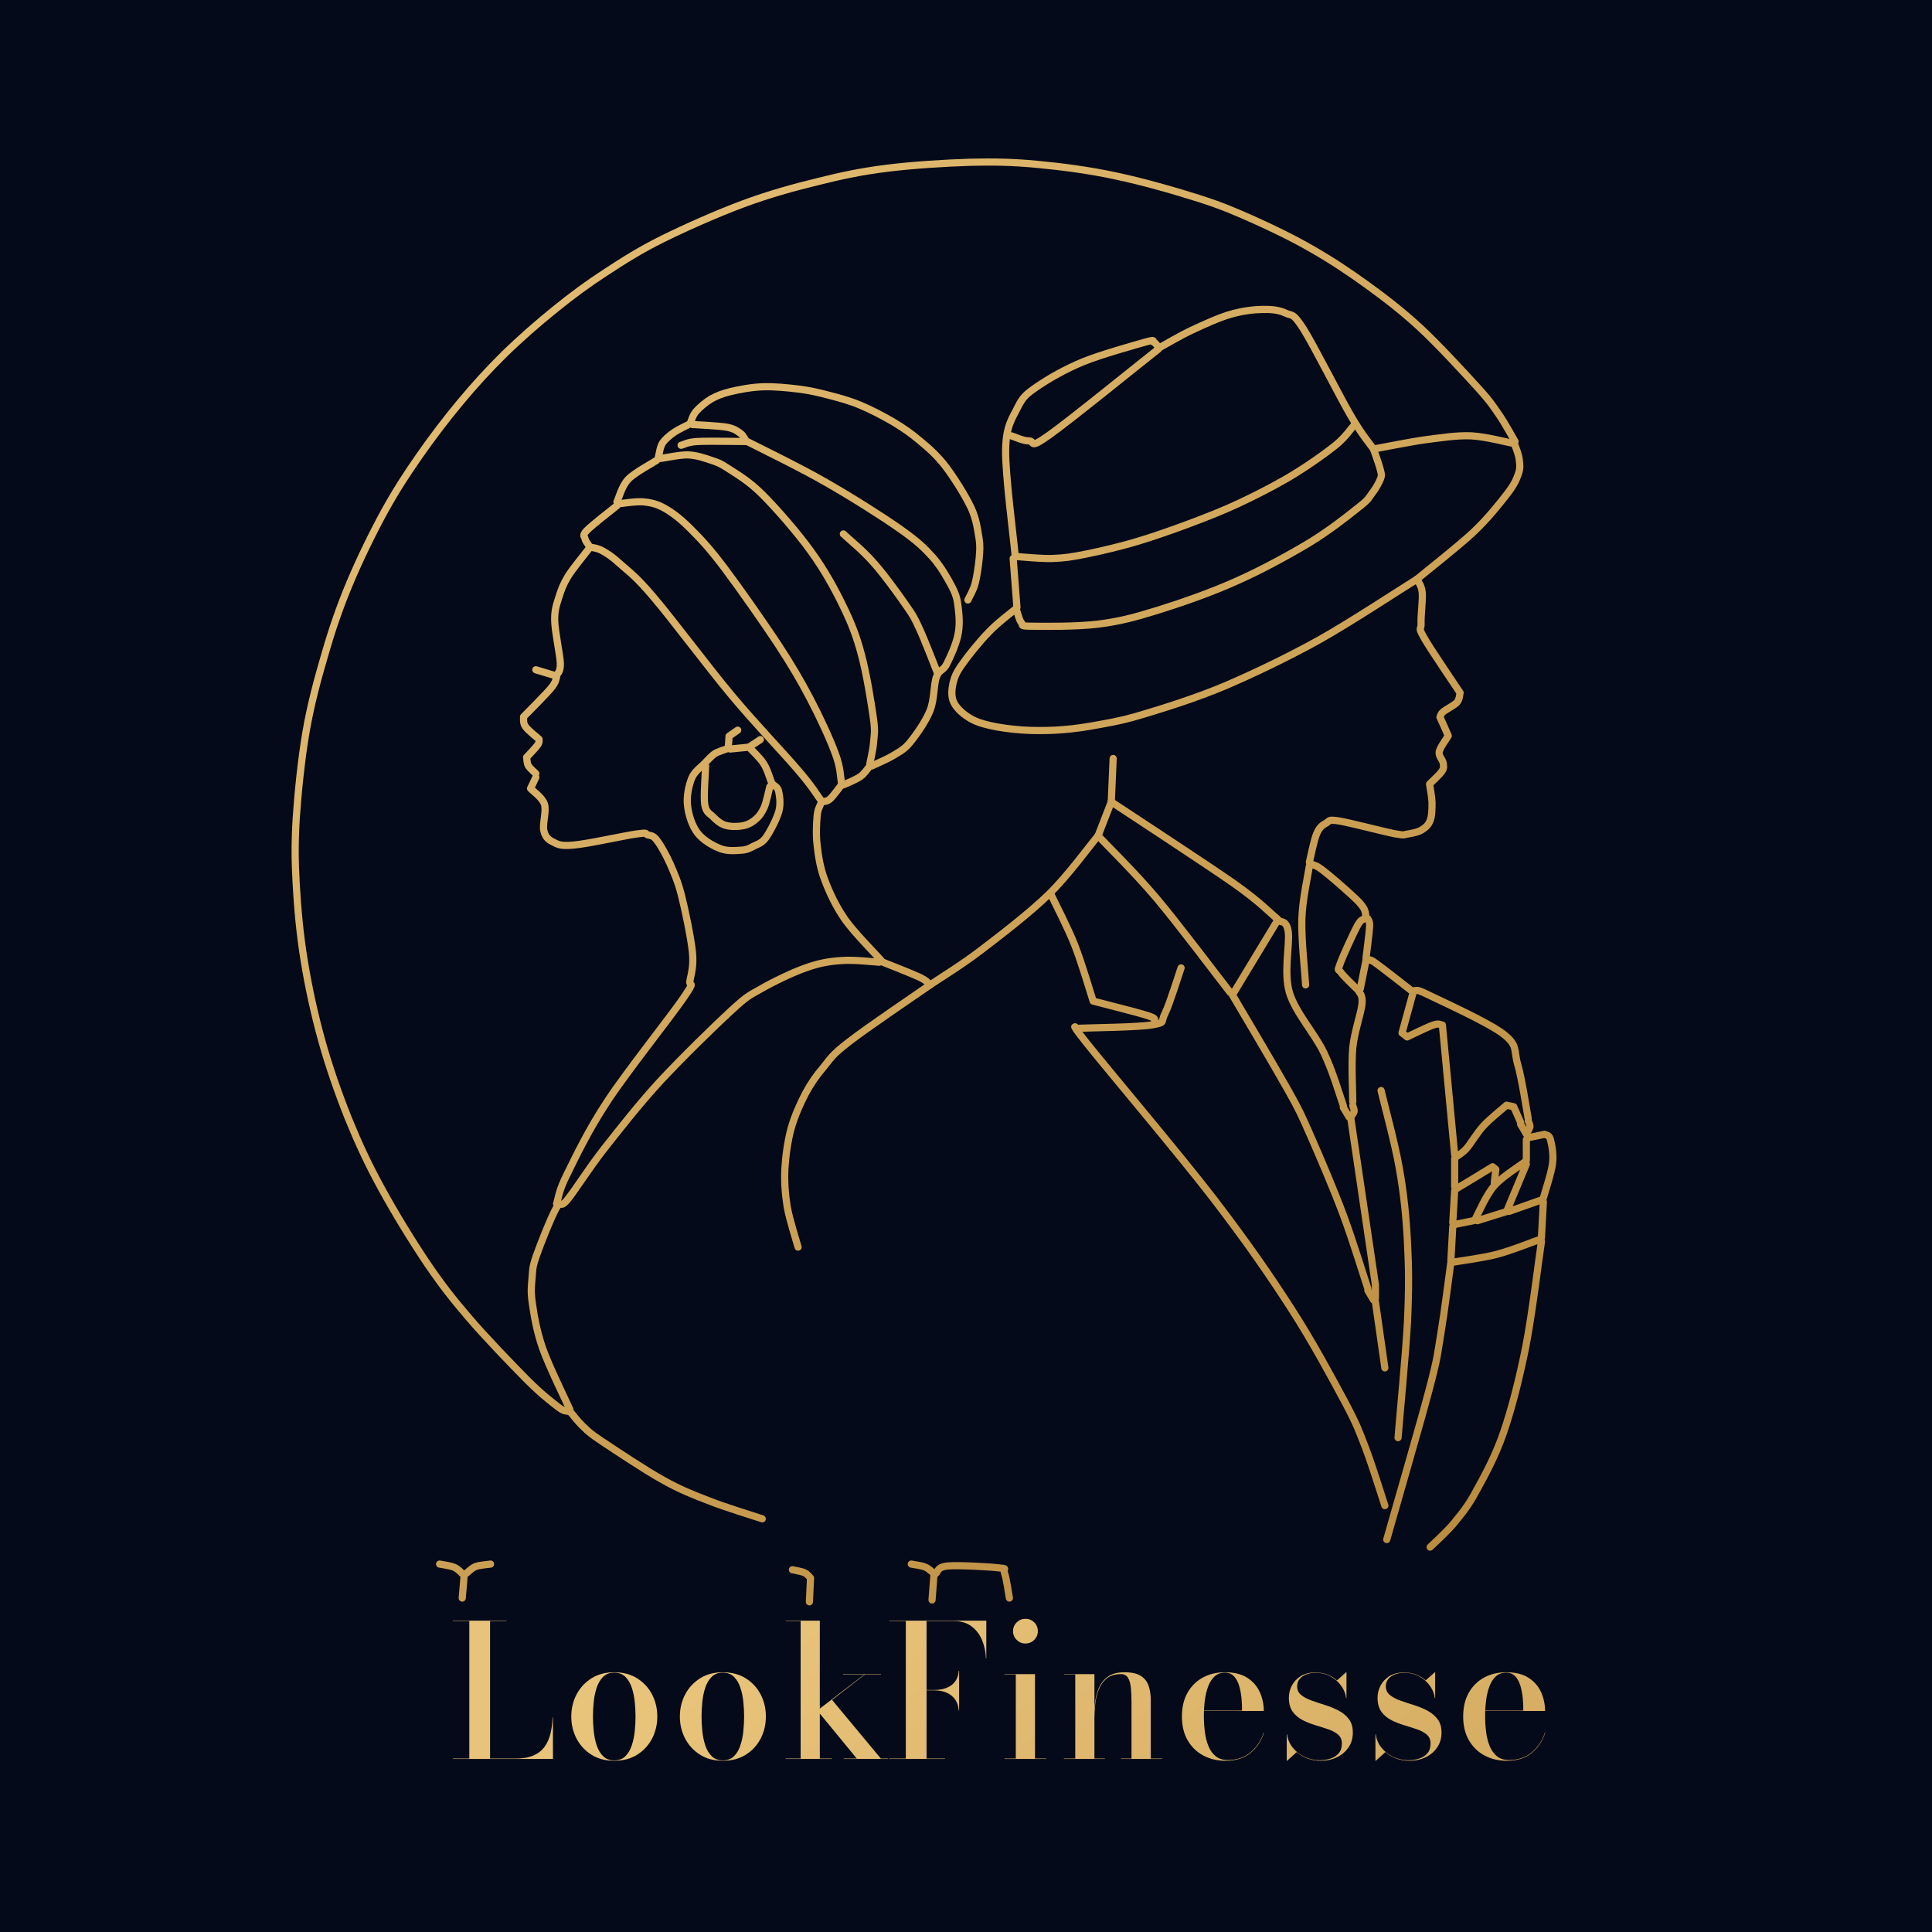
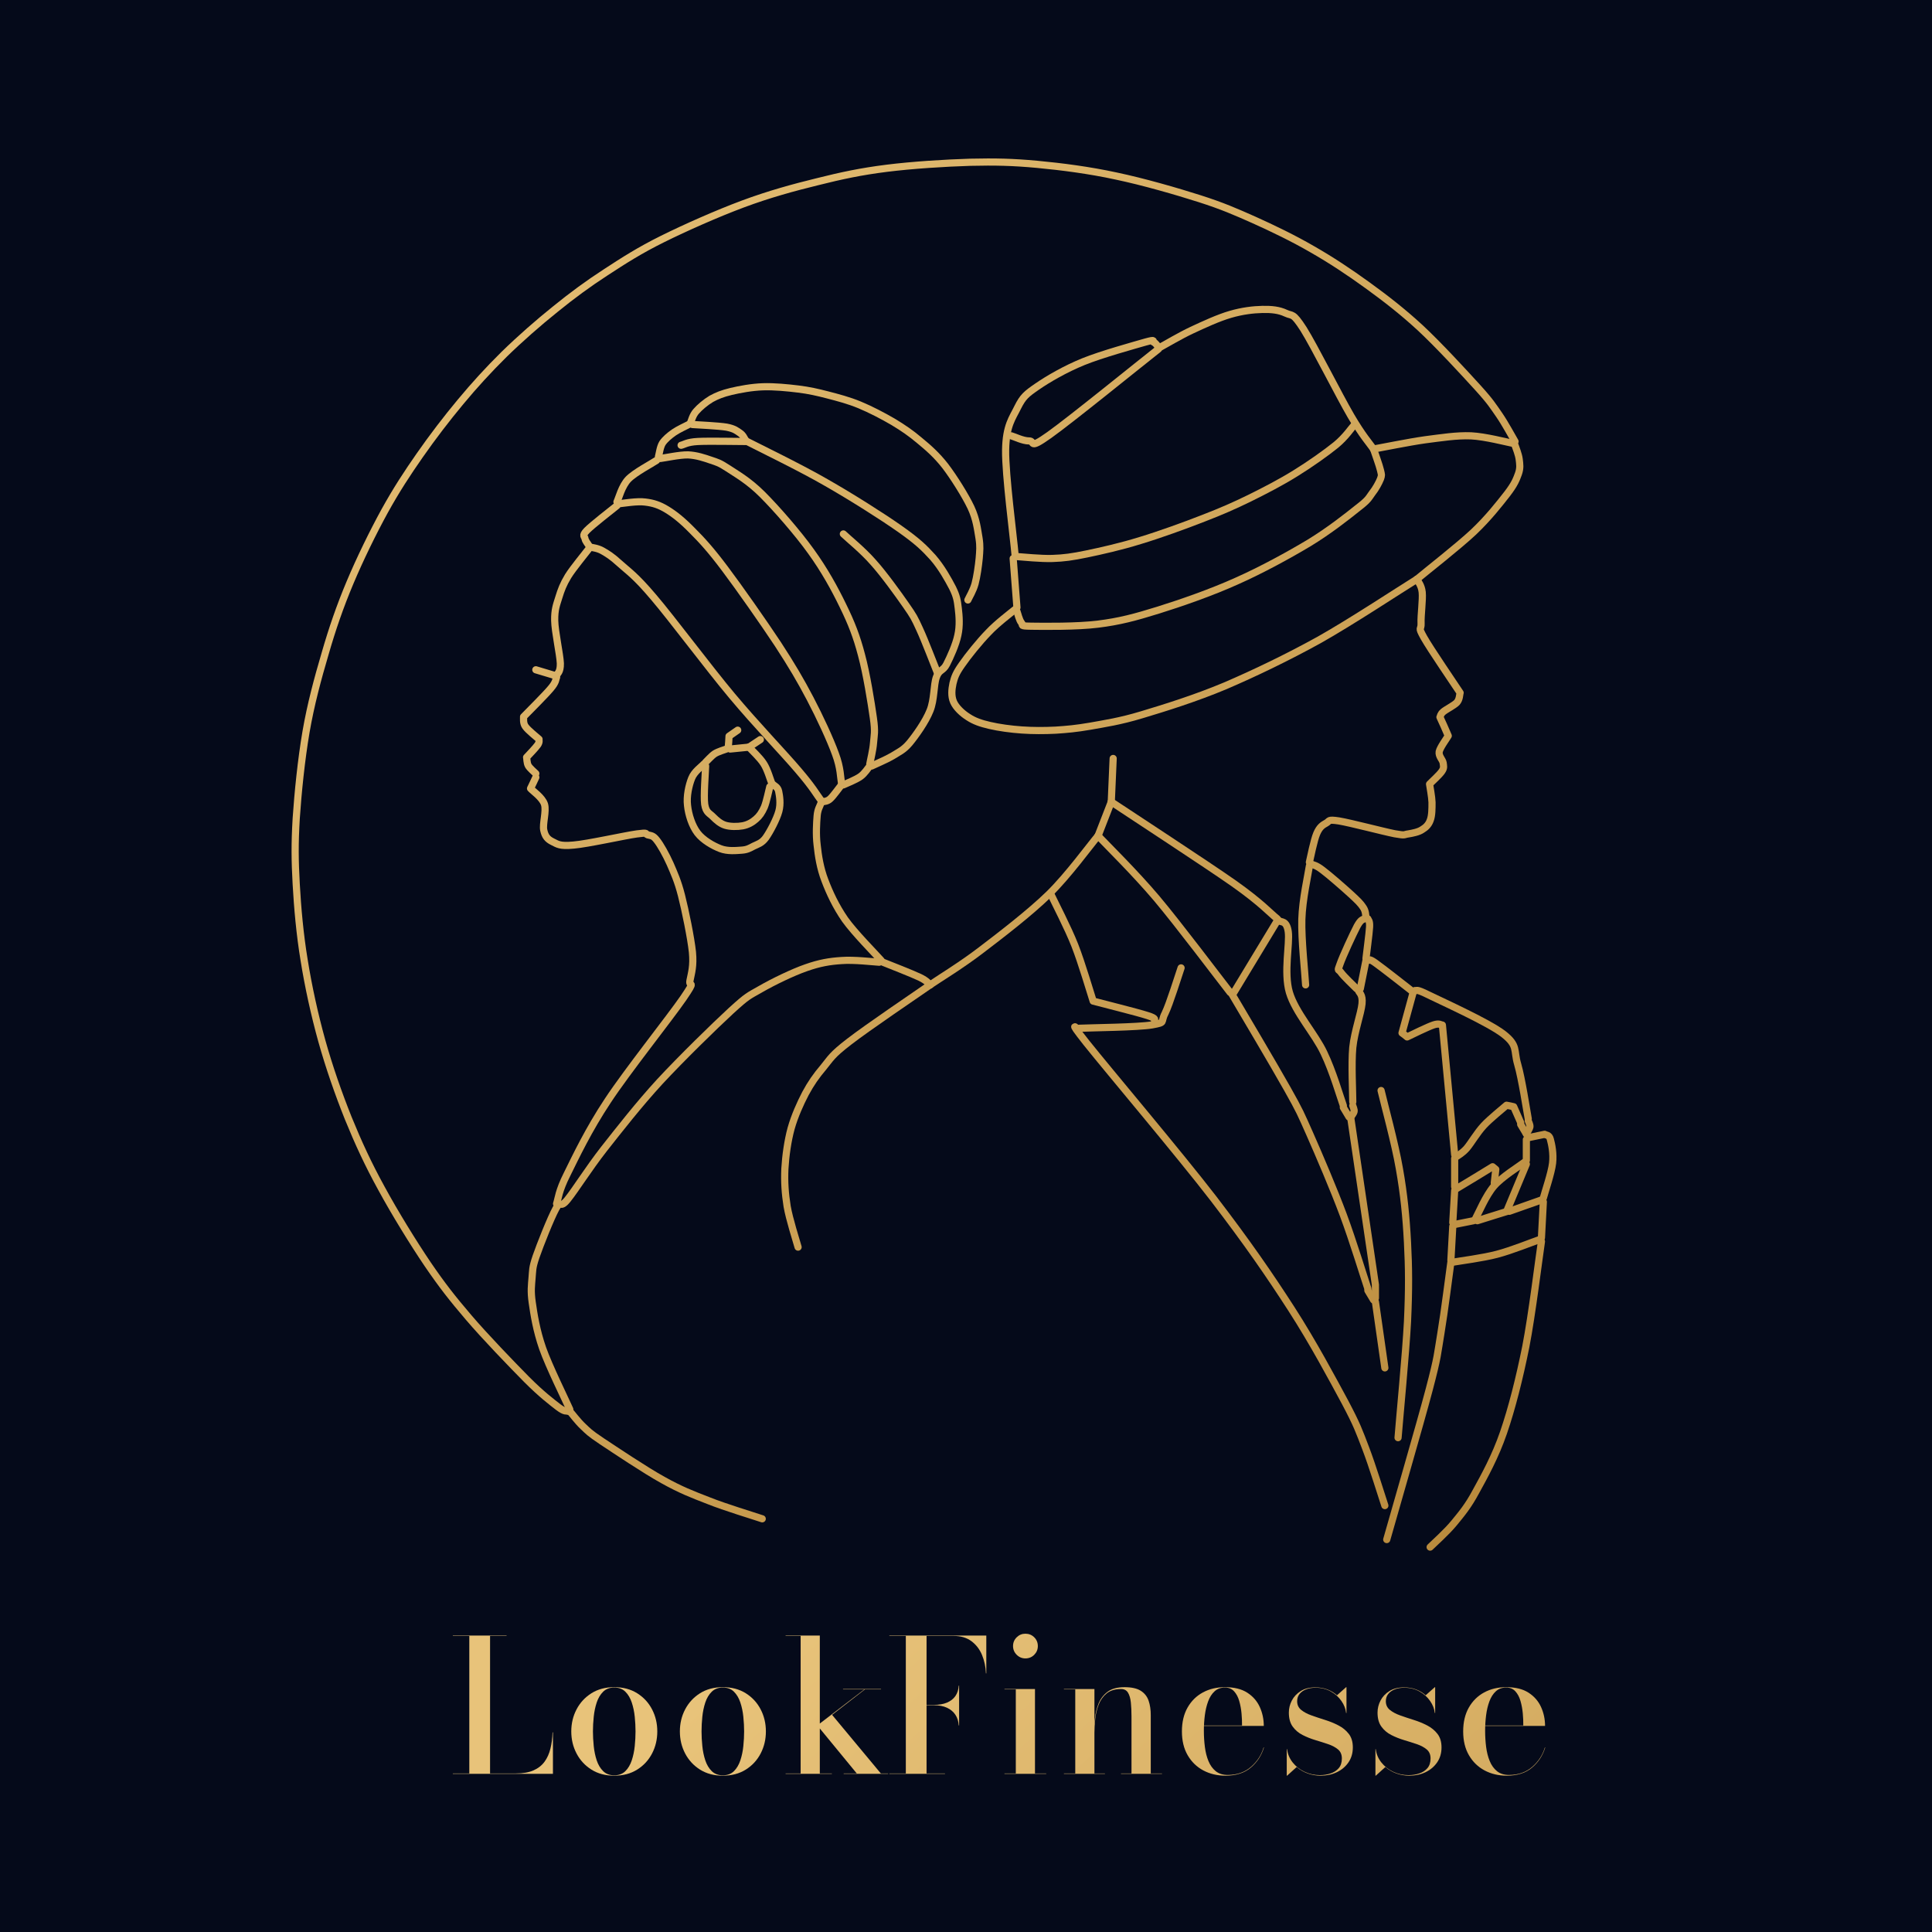
<svg xmlns="http://www.w3.org/2000/svg" viewBox="0 0 1024.00 1024.00" fill="none" role="img" aria-label="LookFinesse">
  <defs>
-     <linearGradient id="oa-gold" x1="157.0" y1="86.0" x2="822.9" y2="849.0" gradientUnits="userSpaceOnUse">
+     <linearGradient id="oa-gold" x1="157.0" y1="86.0" x2="822.9" y2="820.0" gradientUnits="userSpaceOnUse">
      <stop offset="0%" stop-color="#E8C37A" />
      <stop offset="100%" stop-color="#B8893B" />
    </linearGradient>
  </defs>
  <rect width="100%" height="100%" fill="#050A1A" />
  <g transform="translate(0 0)" fill="none" stroke="url(#oa-gold)" stroke-width="3.8" stroke-linecap="round" stroke-linejoin="round">
    <g id="woman">
-       <path data-group="woman" d="M 260.0 829.0 C 258.7 829.2 254.3 829.5 252.1 830.3 C 250.0 831.1 247.9 833.4 247.0 834.0" />
      <path data-group="woman" d="M 408.0 417.0 C 407.5 418.8 406.3 424.9 405.1 427.8 C 403.8 430.7 402.5 432.6 400.6 434.2 C 398.7 435.9 396.3 437.2 393.6 437.7 C 390.9 438.2 387.0 438.2 384.4 437.4 C 381.8 436.6 379.7 434.7 377.9 432.9 C 376.1 431.0 374.2 430.8 373.5 426.3 C 372.9 421.8 373.9 409.4 374.0 406.0" />
      <path data-group="woman" d="M 365.0 225.0 C 363.7 225.7 359.5 227.6 357.2 229.2 C 354.8 230.9 352.5 232.8 351.1 234.9 C 349.8 237.0 349.4 240.8 349.0 242.0" />
      <path data-group="woman" d="M 313.0 290.0 C 314.1 290.3 316.8 290.5 319.4 292.0 C 322.0 293.5 324.1 294.7 328.6 298.8 C 333.1 302.9 336.5 304.8 346.4 316.5 C 356.3 328.1 375.2 353.5 388.0 368.8 C 400.8 384.1 415.3 399.1 423.1 408.3 C 431.0 417.5 433.0 421.4 435.0 424.0" />
      <path data-group="woman" d="M 385.0 397.0 C 384.0 397.4 380.7 398.3 378.8 399.5 C 377.0 400.7 374.8 403.3 374.0 404.0" />
      <path data-group="woman" d="M 295.0 359.0 C 294.5 360.0 294.9 361.4 291.9 364.9 C 289.0 368.4 279.9 377.4 277.5 379.9 C 277.6 380.8 277.1 383.2 278.5 385.1 C 279.9 387.1 284.5 390.7 285.7 391.8 C 285.6 392.3 286.1 393.2 285.0 394.8 C 283.9 396.4 280.1 400.3 279.1 401.4 C 279.3 402.1 279.2 404.3 280.0 405.8 C 280.8 407.2 283.3 409.3 284.0 410.0" />
      <path data-group="woman" d="M 386.0 396.0 C 386.1 395.0 386.4 391.2 386.4 390.2 C 387.2 389.7 390.2 387.5 391.0 387.0" />
      <path data-group="woman" d="M 397.0 396.0 C 398.0 395.3 402.0 392.7 403.0 392.0" />
      <path data-group="woman" d="M 397.0 396.0 C 395.3 396.2 388.7 396.8 387.0 397.0" />
      <path data-group="woman" d="M 397.0 396.0 C 398.3 397.5 402.8 401.6 404.8 404.8 C 406.8 407.9 408.3 413.3 409.0 415.0" />
      <path data-group="woman" d="M 395.0 233.0 C 394.5 232.4 393.9 230.6 392.2 229.5 C 390.6 228.4 389.3 227.2 385.1 226.4 C 380.9 225.7 370.0 225.2 367.0 225.0" />
-       <path data-group="woman" d="M 429.0 849.0 C 429.1 846.9 429.5 838.5 429.6 836.4 C 429.1 835.9 428.0 834.3 426.4 833.6 C 424.8 832.8 421.1 832.3 420.0 832.0" />
      <path data-group="woman" d="M 348.0 244.0 C 345.5 245.7 336.5 250.4 333.0 254.0 C 329.5 257.7 328.0 264.0 327.0 266.0" />
-       <path data-group="woman" d="M 233.0 829.0 C 234.3 829.3 238.7 829.8 240.7 830.7 C 242.7 831.5 244.3 833.4 245.0 834.0" />
      <path data-group="woman" d="M 436.0 425.0 C 436.7 424.7 438.4 424.9 440.0 423.4 C 441.7 421.9 445.0 417.2 446.0 416.0" />
      <path data-group="woman" d="M 295.0 358.0 C 295.3 356.9 297.1 356.5 297.0 351.6 C 296.8 346.8 294.1 334.7 294.0 328.9 C 293.9 323.0 295.0 320.5 296.2 316.6 C 297.4 312.7 298.5 309.7 301.1 305.4 C 303.7 301.2 310.2 293.4 312.0 291.0" />
      <path data-group="woman" d="M 447.0 416.0 C 448.5 415.3 453.6 413.3 456.0 411.6 C 458.3 410.0 460.2 406.9 461.0 406.0" />
      <path data-group="woman" d="M 328.0 267.0 C 330.3 266.8 337.7 265.5 342.0 266.1 C 346.2 266.6 349.4 267.6 353.5 270.1 C 357.6 272.6 361.7 275.9 366.8 281.1 C 372.0 286.3 376.7 291.4 384.2 301.4 C 391.8 311.5 404.7 329.9 412.3 341.4 C 419.8 352.9 424.3 360.6 429.4 370.3 C 434.5 380.0 440.1 392.1 442.8 399.6 C 445.6 407.0 445.5 412.4 446.0 415.0" />
      <path data-group="woman" d="M 350.0 243.0 C 352.5 242.7 360.3 241.0 364.7 241.1 C 369.2 241.3 373.3 242.7 376.8 243.9 C 380.3 245.1 381.2 245.2 385.8 248.2 C 390.3 251.2 396.7 254.7 404.1 262.1 C 411.4 269.4 422.7 282.3 429.8 292.2 C 436.9 302.0 442.4 312.0 446.8 321.1 C 451.3 330.3 454.0 337.2 456.6 347.1 C 459.3 357.0 461.8 372.7 462.9 380.5 C 464.0 388.2 463.3 389.5 463.0 393.6 C 462.7 397.7 461.3 403.1 461.0 405.0" />
-       <path data-group="woman" d="M 246.0 835.0 C 245.8 837.0 245.2 845.0 245.0 847.0" />
      <path data-group="woman" d="M 497.0 357.0 C 495.4 353.1 490.2 339.4 487.4 333.4 C 484.6 327.3 484.3 326.7 480.2 320.8 C 476.1 314.9 468.4 304.2 462.8 298.0 C 457.3 291.7 449.6 285.5 447.0 283.0" />
      <path data-group="woman" d="M 366.0 224.0 C 366.5 223.0 367.1 220.1 369.0 218.0 C 370.8 215.9 374.0 213.2 377.0 211.4 C 380.1 209.7 382.9 208.6 387.4 207.5 C 392.0 206.4 398.4 205.2 404.4 205.0 C 410.3 204.8 417.4 205.5 423.1 206.2 C 428.8 206.9 433.2 207.9 438.6 209.3 C 444.0 210.7 449.8 212.2 455.6 214.6 C 461.4 217.0 468.1 220.5 473.4 223.6 C 478.7 226.8 482.8 229.6 487.4 233.5 C 492.0 237.3 496.4 241.1 501.0 247.0 C 505.5 252.9 511.6 262.6 514.6 268.9 C 517.6 275.3 518.1 280.7 518.9 285.2 C 519.6 289.7 519.3 291.9 519.0 295.9 C 518.6 300.0 517.8 305.7 516.8 309.4 C 515.8 313.1 513.6 316.6 513.0 318.0" />
      <path data-group="woman" d="M 373.0 405.0 C 371.9 406.3 368.0 408.9 366.6 412.5 C 365.1 416.2 363.8 422.1 364.4 426.9 C 364.9 431.8 366.8 437.7 369.7 441.5 C 372.6 445.3 377.9 448.3 381.8 449.8 C 385.7 451.3 390.2 450.8 393.1 450.6 C 396.0 450.4 397.3 449.6 399.4 448.5 C 401.6 447.4 403.7 447.0 405.9 444.0 C 408.1 440.9 411.7 434.1 412.8 430.0 C 413.9 426.0 413.2 421.8 412.7 419.4 C 412.2 417.1 410.5 416.6 410.0 416.0" />
      <path data-group="woman" d="M 361.0 236.0 C 362.5 235.7 364.1 234.3 369.8 234.0 C 375.4 233.7 390.8 234.0 395.0 234.0" />
      <path data-group="woman" d="M 294.0 358.0 C 292.3 357.5 285.7 355.5 284.0 355.0" />
      <path data-group="woman" d="M 295.0 638.0 C 295.9 635.4 296.0 631.4 300.6 622.3 C 305.1 613.2 311.9 598.8 322.2 583.3 C 332.5 567.7 354.9 539.6 362.2 529.0 C 369.4 518.4 364.9 523.8 365.7 519.7 C 366.5 515.6 367.7 512.1 367.0 504.6 C 366.2 497.1 363.2 482.4 361.2 474.6 C 359.2 466.8 357.3 462.8 355.2 457.9 C 353.0 453.0 350.1 447.8 348.1 445.3 C 346.1 442.7 345.1 443.0 343.3 442.5 C 341.6 441.9 344.1 441.1 337.5 442.0 C 331.0 442.9 311.4 447.3 304.0 447.9 C 296.5 448.6 295.5 447.4 292.8 446.1 C 290.2 444.8 288.9 443.3 288.2 440.0 C 287.5 436.7 289.7 430.0 288.6 426.3 C 287.4 422.6 282.4 419.3 281.2 417.9 C 281.7 417.0 283.5 413.0 284.0 412.0" />
      <path data-group="woman" d="M 404.0 805.0 C 399.3 803.4 384.3 798.9 375.6 795.4 C 366.8 792.0 360.8 789.7 351.3 784.4 C 341.9 779.2 326.1 768.6 319.0 763.9 C 312.0 759.2 311.9 758.7 309.1 756.1 C 306.2 753.4 303.2 749.3 302.0 748.0" />
      <path data-group="woman" d="M 327.0 268.0 C 324.3 270.2 313.8 278.3 311.0 281.2 C 308.2 284.1 310.0 284.3 310.1 285.6 C 310.3 286.8 311.7 288.4 312.0 289.0" />
      <path data-group="woman" d="M 462.0 406.0 C 463.8 405.1 469.6 402.7 473.0 400.7 C 476.3 398.6 478.8 397.7 482.1 393.8 C 485.4 389.8 490.6 382.5 492.9 376.7 C 495.3 370.9 494.8 363.0 496.3 358.9 C 497.7 354.8 499.8 355.8 501.7 352.1 C 503.6 348.4 506.7 341.6 507.7 336.6 C 508.8 331.7 508.4 326.5 507.9 322.4 C 507.4 318.2 507.1 316.1 504.9 311.6 C 502.6 307.2 499.1 300.8 494.5 295.5 C 489.8 290.3 486.3 286.9 476.8 280.2 C 467.4 273.6 451.3 263.4 437.8 255.7 C 424.3 247.9 403.0 237.6 396.0 234.0" />
      <path data-group="woman" d="M 302.0 747.0 C 299.6 741.6 290.9 724.0 287.6 714.6 C 284.3 705.1 283.0 696.7 282.1 690.4 C 281.2 684.2 281.7 681.3 282.0 677.3 C 282.4 673.2 282.0 672.3 284.1 666.1 C 286.2 660.0 291.9 645.6 294.7 640.5 C 297.5 635.5 296.5 641.1 300.8 635.8 C 305.0 630.6 311.9 619.5 320.1 609.0 C 328.3 598.6 338.5 585.5 349.7 573.3 C 361.0 561.1 378.6 543.9 387.5 535.7 C 396.5 527.5 396.6 528.0 403.2 524.2 C 409.8 520.4 420.1 515.4 427.3 512.9 C 434.4 510.4 439.7 509.5 446.1 509.1 C 452.6 508.6 462.7 509.8 466.0 510.0" />
    </g>
    <g id="gentleman">
      <path data-group="gentleman" d="M 770.0 648.0 C 770.2 645.2 770.8 633.8 771.0 631.0" />
      <path data-group="gentleman" d="M 725.0 487.0 C 725.2 487.7 726.1 487.9 725.9 491.4 C 725.7 494.9 724.3 505.2 724.0 508.0" />
-       <path data-group="gentleman" d="M 535.0 847.0 C 534.6 844.8 533.4 836.3 532.4 833.7 C 531.5 831.0 534.5 831.6 529.4 831.0 C 524.4 830.4 507.9 829.5 502.3 830.0 C 496.7 830.5 497.0 833.3 496.0 834.0" />
      <path data-group="gentleman" d="M 557.0 474.0 C 559.1 478.5 566.0 491.7 569.7 501.1 C 573.4 510.6 577.8 525.7 579.4 530.6 C 584.2 531.9 602.8 536.5 608.3 538.3 C 613.7 540.0 611.4 540.5 612.0 541.0" />
      <path data-group="gentleman" d="M 717.0 584.0 C 717.0 579.2 716.2 563.9 717.0 555.2 C 717.9 546.6 721.4 537.1 721.9 532.0 C 722.4 527.0 720.3 526.2 720.0 525.0" />
      <path data-group="gentleman" d="M 770.0 650.0 C 769.8 653.0 769.2 665.0 769.0 668.0" />
      <path data-group="gentleman" d="M 809.0 604.0 C 809.0 605.8 809.0 613.2 809.0 615.0" />
      <path data-group="gentleman" d="M 717.0 586.0 C 717.1 586.5 717.9 588.1 717.7 589.1 C 717.5 590.1 716.3 591.5 716.0 592.0" />
      <path data-group="gentleman" d="M 735.0 816.0 C 738.7 802.8 752.7 754.7 757.5 736.5 C 762.3 718.3 761.8 717.9 763.7 706.7 C 765.6 695.4 768.1 675.3 769.0 669.0" />
-       <path data-group="gentleman" d="M 495.0 834.0 C 494.2 833.4 492.4 831.4 490.4 830.6 C 488.4 829.7 484.2 829.3 483.0 829.0" />
      <path data-group="gentleman" d="M 694.0 457.0 C 694.6 454.5 696.4 445.3 697.9 441.8 C 699.4 438.3 701.0 437.3 703.0 436.2 C 704.9 435.1 703.6 434.2 709.6 435.1 C 715.7 436.1 733.1 440.7 739.2 441.9 C 745.3 443.0 743.9 442.3 746.4 442.0 C 748.8 441.6 751.9 441.0 753.8 439.7 C 755.8 438.5 757.3 437.0 758.1 434.6 C 759.0 432.2 759.0 428.5 759.0 425.3 C 758.9 422.2 757.9 417.2 757.7 415.6 C 758.8 414.4 763.1 410.6 764.3 408.7 C 765.5 406.9 765.1 406.0 764.9 404.3 C 764.6 402.6 762.4 400.8 762.8 398.4 C 763.3 396.1 766.8 391.4 767.6 390.0 C 766.9 388.3 764.0 381.7 763.2 380.1 C 763.5 379.6 763.4 378.6 764.9 377.3 C 766.4 376.0 770.7 373.9 772.2 372.3 C 773.7 370.6 773.6 368.0 773.9 367.2 C 770.7 362.3 758.2 344.1 754.7 337.9 C 751.3 331.8 753.4 334.3 753.2 330.3 C 753.0 326.3 754.2 317.8 753.8 313.9 C 753.4 310.1 751.5 308.2 751.0 307.0" />
      <path data-group="gentleman" d="M 810.0 603.0 C 811.5 602.7 817.3 601.5 818.7 601.2 C 819.2 601.7 821.1 601.3 821.7 603.8 C 822.4 606.4 823.5 611.3 822.9 616.5 C 822.3 621.7 818.8 631.9 818.0 635.0" />
      <path data-group="gentleman" d="M 590.0 402.0 C 589.8 405.8 589.2 421.2 589.0 425.0" />
      <path data-group="gentleman" d="M 694.0 459.0 C 693.3 463.7 690.3 476.8 690.0 487.3 C 689.7 497.8 691.7 516.2 692.0 522.0" />
      <path data-group="gentleman" d="M 729.0 682.0 C 729.0 683.0 729.0 687.0 729.0 688.0" />
      <path data-group="gentleman" d="M 810.0 594.0 C 810.1 594.5 811.0 596.0 810.9 597.2 C 810.7 598.3 809.3 600.4 809.0 601.0" />
      <path data-group="gentleman" d="M 721.0 524.0 C 721.5 521.5 723.5 511.5 724.0 509.0" />
      <path data-group="gentleman" d="M 712.0 587.0 C 712.5 587.8 714.5 591.2 715.0 592.0" />
      <path data-group="gentleman" d="M 781.0 647.0 C 779.3 647.3 772.7 648.7 771.0 649.0" />
      <path data-group="gentleman" d="M 539.0 322.0 C 538.7 317.7 537.3 300.3 537.0 296.0" />
      <path data-group="gentleman" d="M 748.0 525.0 C 744.8 522.5 732.7 513.0 728.9 510.3 C 725.1 507.6 725.6 509.2 725.0 509.0" />
      <path data-group="gentleman" d="M 729.0 690.0 C 729.8 695.8 733.2 719.2 734.0 725.0" />
      <path data-group="gentleman" d="M 818.0 637.0 C 817.8 640.2 817.2 652.8 817.0 656.0" />
      <path data-group="gentleman" d="M 749.0 526.0 C 748.0 529.6 744.1 543.9 743.1 547.5 C 743.6 547.8 745.4 549.2 745.8 549.6 C 748.1 548.5 756.8 544.2 759.9 543.2 C 763.0 542.2 763.7 543.3 764.5 543.3 C 765.6 554.8 769.9 600.6 771.0 612.0" />
      <path data-group="gentleman" d="M 678.0 488.0 C 678.8 489.0 681.9 487.5 682.8 493.8 C 683.7 500.2 680.3 515.3 683.4 526.0 C 686.6 536.7 697.0 548.0 701.7 558.0 C 706.5 568.0 710.3 581.3 712.0 586.0" />
      <path data-group="gentleman" d="M 729.0 681.0 C 726.8 666.3 718.2 607.7 716.0 593.0" />
      <path data-group="gentleman" d="M 800.0 642.0 C 802.8 641.0 814.2 637.0 817.0 636.0" />
      <path data-group="gentleman" d="M 810.0 593.0 C 809.1 588.2 806.6 571.6 804.4 564.1 C 802.2 556.6 804.7 554.2 796.9 548.1 C 789.0 542.0 765.3 531.3 757.5 527.5 C 749.7 523.6 751.2 525.4 750.0 525.0" />
      <path data-group="gentleman" d="M 538.0 323.0 C 535.6 325.0 528.5 330.3 523.9 335.2 C 519.2 340.0 513.0 347.7 509.9 352.2 C 506.7 356.7 505.9 358.9 505.1 362.2 C 504.4 365.5 504.1 369.0 505.4 372.0 C 506.7 375.0 510.0 378.1 513.2 380.1 C 516.4 382.2 519.8 383.4 524.6 384.5 C 529.3 385.6 535.7 386.5 541.6 386.9 C 547.4 387.3 553.5 387.3 559.5 387.0 C 565.6 386.6 570.2 386.2 577.8 384.9 C 585.5 383.5 593.4 382.4 605.3 378.8 C 617.3 375.2 633.7 370.1 649.4 363.5 C 665.0 356.8 682.3 348.5 699.3 339.1 C 716.2 329.6 742.4 312.3 751.0 307.0" />
      <path data-group="gentleman" d="M 539.0 295.0 C 542.1 295.2 551.6 296.2 557.8 296.0 C 563.9 295.8 568.3 295.2 576.0 293.6 C 583.7 292.0 594.0 289.7 604.3 286.5 C 614.6 283.4 628.1 278.5 637.8 274.7 C 647.4 271.0 654.0 268.1 662.2 264.1 C 670.3 260.1 679.0 255.6 686.7 250.8 C 694.3 246.1 702.8 240.1 708.1 235.8 C 713.3 231.5 716.3 226.8 718.0 225.0" />
      <path data-group="gentleman" d="M 772.0 613.0 C 772.9 612.3 775.0 611.3 777.4 608.6 C 779.7 605.9 782.8 600.5 786.3 596.7 C 789.8 592.9 796.5 587.6 798.5 585.8 C 799.2 585.9 801.6 586.4 802.3 586.6 C 802.9 588.0 805.4 593.6 806.0 595.0" />
      <path data-group="gentleman" d="M 803.0 236.0 C 803.4 237.2 804.9 240.9 805.2 243.4 C 805.5 245.9 805.9 248.0 804.8 251.1 C 803.7 254.1 802.8 256.6 798.8 261.8 C 794.8 266.9 789.0 274.4 781.0 282.0 C 773.0 289.5 756.0 302.8 751.0 307.0" />
      <path data-group="gentleman" d="M 799.0 641.0 C 800.7 637.0 807.3 621.0 809.0 617.0" />
      <path data-group="gentleman" d="M 677.0 488.0 C 673.2 494.3 657.8 519.7 654.0 526.0" />
      <path data-group="gentleman" d="M 652.0 526.0 C 645.5 517.7 624.7 490.0 613.0 476.1 C 601.3 462.3 587.2 448.5 582.0 443.0" />
      <path data-group="gentleman" d="M 723.0 487.0 C 722.4 487.6 721.5 486.9 719.3 490.9 C 717.2 494.9 711.6 507.0 710.2 511.1 C 708.7 515.2 709.3 513.3 710.8 515.5 C 712.3 517.6 717.6 522.6 719.0 524.0" />
      <path data-group="gentleman" d="M 758.0 820.0 C 760.1 817.9 766.6 812.2 770.7 807.2 C 774.7 802.3 778.0 798.5 782.3 790.5 C 786.7 782.5 792.5 772.1 796.9 759.3 C 801.3 746.5 805.3 730.7 808.7 713.8 C 812.0 696.9 815.6 667.3 817.0 658.0" />
      <path data-group="gentleman" d="M 695.0 458.0 C 696.0 458.5 697.4 458.4 700.9 461.1 C 704.4 463.7 712.4 470.7 716.0 474.0 C 719.6 477.3 721.2 478.9 722.5 480.9 C 723.9 482.9 723.8 485.1 724.0 486.0" />
      <path data-group="gentleman" d="M 614.0 185.0 C 604.3 192.6 567.5 222.5 556.1 230.6 C 544.7 238.7 548.8 233.6 545.4 233.7 C 542.1 233.7 537.6 231.4 536.0 231.0" />
      <path data-group="gentleman" d="M 771.0 629.0 C 771.0 626.5 771.0 616.5 771.0 614.0" />
-       <path data-group="gentleman" d="M 494.0 848.0 C 494.2 845.8 494.8 837.2 495.0 835.0" />
      <path data-group="gentleman" d="M 589.0 425.0 C 587.8 428.0 583.2 440.0 582.0 443.0" />
      <path data-group="gentleman" d="M 589.0 425.0 C 599.8 432.2 639.2 457.9 653.9 468.2 C 668.6 478.6 673.1 483.9 677.0 487.0" />
      <path data-group="gentleman" d="M 799.0 642.0 C 796.3 642.8 785.7 646.2 783.0 647.0" />
      <path data-group="gentleman" d="M 770.0 669.0 C 773.9 668.3 785.8 666.8 793.4 664.8 C 801.1 662.8 812.2 658.3 816.0 657.0" />
      <path data-group="gentleman" d="M 572.0 546.0 C 572.7 547.1 564.1 537.9 575.9 552.8 C 587.8 567.7 625.1 611.8 643.2 635.3 C 661.2 658.8 672.9 675.8 684.5 693.8 C 696.1 711.8 706.3 731.0 712.9 743.2 C 719.4 755.5 720.3 758.4 723.8 767.5 C 727.3 776.6 732.3 792.9 734.0 798.0" />
      <path data-group="gentleman" d="M 725.0 684.0 C 725.5 684.8 727.5 688.2 728.0 689.0" />
      <path data-group="gentleman" d="M 741.0 762.0 C 741.8 751.7 745.1 717.7 746.0 700.5 C 746.8 683.2 746.7 672.0 746.0 658.5 C 745.3 645.0 744.1 632.9 741.7 619.4 C 739.4 606.0 733.6 584.9 732.0 578.0" />
      <path data-group="gentleman" d="M 802.0 235.0 C 798.3 234.3 787.4 231.4 779.7 231.0 C 771.9 230.7 763.9 232.0 755.3 233.1 C 746.7 234.3 732.6 237.2 728.0 238.0" />
      <path data-group="gentleman" d="M 806.0 596.0 C 806.5 596.8 808.5 600.2 809.0 601.0" />
      <path data-group="gentleman" d="M 539.0 324.0 C 539.4 325.0 540.2 328.7 541.4 330.1 C 542.7 331.4 539.8 331.8 546.6 331.9 C 553.4 332.0 570.8 332.2 582.0 330.8 C 593.3 329.4 601.6 327.2 613.8 323.4 C 626.0 319.6 642.1 314.0 655.4 308.0 C 668.7 302.1 683.1 294.2 693.8 287.8 C 704.5 281.3 714.2 273.6 719.7 269.2 C 725.3 264.9 725.3 264.1 727.2 261.5 C 729.2 259.0 730.9 255.8 731.7 253.8 C 732.4 251.7 732.3 251.9 731.7 249.3 C 731.1 246.6 728.6 239.9 728.0 238.0" />
      <path data-group="gentleman" d="M 725.0 683.0 C 722.8 676.5 717.1 657.7 712.0 644.0 C 706.9 630.3 699.1 612.1 694.2 601.0 C 689.2 589.8 689.2 589.4 682.3 577.1 C 675.4 564.8 657.9 535.3 653.0 527.0" />
      <path data-group="gentleman" d="M 772.0 630.0 C 775.2 628.1 787.9 620.4 791.1 618.4 C 791.4 618.7 792.5 619.5 792.8 619.8 C 792.7 621.0 792.1 625.8 792.0 627.0" />
      <path data-group="gentleman" d="M 538.0 294.0 C 537.2 284.7 532.8 251.5 533.0 238.5 C 533.2 225.5 536.7 221.5 539.4 215.9 C 542.2 210.3 543.9 208.9 549.7 204.9 C 555.5 200.9 564.6 195.6 574.2 191.7 C 583.8 187.8 600.9 183.1 607.1 181.3 C 613.3 179.6 610.4 181.0 611.5 181.4 C 612.7 181.9 613.6 183.6 614.0 184.0" />
      <path data-group="gentleman" d="M 808.0 616.0 C 805.3 618.1 796.1 623.7 791.8 628.7 C 787.5 633.7 783.6 643.1 782.0 646.0" />
      <path data-group="gentleman" d="M 626.0 513.0 C 624.6 517.0 620.0 532.0 617.5 537.1 C 614.9 542.1 618.2 541.8 610.7 543.2 C 603.1 544.5 578.4 544.7 572.0 545.0" />
      <path data-group="gentleman" d="M 615.0 184.0 C 617.8 182.5 625.5 177.9 631.7 175.0 C 637.9 172.1 645.9 168.4 652.2 166.6 C 658.4 164.8 664.2 164.1 669.1 164.0 C 674.0 163.9 677.9 164.3 681.5 166.0 C 685.1 167.7 685.1 165.4 690.9 174.4 C 696.6 183.5 709.8 209.8 716.0 220.4 C 722.2 231.0 726.0 235.1 728.0 238.0" />
    </g>
    <g id="back">
      <path data-group="back" d="M 423.0 661.0 C 422.0 657.4 418.4 646.3 417.2 639.4 C 416.1 632.5 415.7 626.4 416.0 619.5 C 416.4 612.6 417.5 604.7 419.3 598.1 C 421.2 591.4 424.1 585.0 426.9 579.6 C 429.8 574.2 432.6 570.2 436.5 565.6 C 440.3 561.0 440.6 559.4 450.1 552.1 C 459.5 544.8 485.8 527.0 493.0 522.0" />
      <path data-group="back" d="M 493.0 522.0 C 492.1 521.3 491.6 520.0 487.5 518.0 C 483.3 516.0 471.2 511.3 468.0 510.0" />
      <path data-group="back" d="M 435.0 426.0 C 434.7 427.1 433.4 428.8 433.1 432.4 C 432.8 436.1 432.4 442.2 433.1 447.9 C 433.7 453.6 434.7 460.1 437.2 466.6 C 439.7 473.2 443.0 480.3 447.9 487.4 C 452.9 494.4 463.8 505.4 467.0 509.0" />
      <path data-group="back" d="M 493.0 522.0 C 497.5 518.9 509.7 511.5 520.1 503.5 C 530.6 495.5 545.6 484.0 555.9 474.0 C 566.2 463.9 577.6 448.2 582.0 443.0" />
    </g>
    <g id="arc">
      <path data-group="arc" d="M 301.0 748.0 C 300.2 747.6 299.6 748.6 295.9 745.8 C 292.3 743.0 287.1 739.1 279.2 731.2 C 271.3 723.2 257.1 708.5 248.4 698.3 C 239.7 688.1 234.5 681.5 226.7 670.1 C 219.0 658.7 209.2 642.8 202.2 629.9 C 195.1 617.0 189.9 605.7 184.6 592.7 C 179.4 579.7 174.5 565.7 170.6 551.8 C 166.7 537.8 163.4 522.7 161.2 508.9 C 158.9 495.0 157.7 481.1 157.0 468.6 C 156.3 456.1 156.2 447.2 157.0 433.8 C 157.9 420.3 159.7 402.5 162.2 387.9 C 164.7 373.4 168.4 359.7 172.3 346.5 C 176.1 333.3 180.2 321.4 185.5 308.8 C 190.8 296.2 197.7 282.1 203.9 270.8 C 210.1 259.6 215.8 250.9 222.5 241.3 C 229.2 231.7 236.6 222.0 244.1 213.0 C 251.5 204.1 258.8 196.1 267.2 187.8 C 275.6 179.6 285.4 171.0 294.4 163.8 C 303.4 156.5 311.7 150.4 321.1 144.3 C 330.6 138.1 339.0 132.7 351.1 126.7 C 363.2 120.7 380.1 113.2 393.8 108.1 C 407.5 103.0 420.6 99.4 433.3 96.3 C 446.0 93.1 456.4 90.9 469.9 89.2 C 483.4 87.5 500.9 86.4 514.2 86.0 C 527.5 85.7 536.8 85.9 549.7 87.1 C 562.6 88.3 577.3 90.2 591.6 93.3 C 605.9 96.3 623.6 101.4 635.8 105.3 C 648.0 109.2 654.8 112.2 664.7 116.6 C 674.7 121.1 685.5 126.3 695.5 132.1 C 705.5 137.8 715.3 144.3 724.8 151.2 C 734.3 158.1 742.9 164.7 752.7 173.7 C 762.4 182.7 776.2 197.7 783.2 205.4 C 790.2 213.1 791.3 215.2 794.6 219.9 C 797.9 224.7 801.6 231.7 803.0 234.0" />
    </g>
  </g>
-   <g transform="translate(240.00 858.00) scale(0.82815) translate(-2.12 -43.07)" fill="url(#oa-gold)">
+   <g transform="translate(240.00 865.90) scale(0.82815) translate(-2.12 -43.07)" fill="url(#oa-gold)">
    <path d="M2.12 132.75V132.51H12.68V44.49H2.12V44.25H36.52V44.49H25.96V132.51H42.42Q49.27 132.51 53.75 130.54Q58.23 128.56 60.83 124.99Q63.42 121.42 64.6 116.61Q65.78 111.81 65.96 106.2H66.2V132.75Z" />
    <path d="M105.43 133.93Q97 133.93 90.83 130.04Q84.66 126.14 81.3 119.71Q77.94 113.28 77.94 105.61Q77.94 97.94 81.3 91.51Q84.66 85.08 90.83 81.18Q97 77.29 105.43 77.29Q113.93 77.29 120.12 81.18Q126.32 85.08 129.65 91.51Q132.99 97.94 132.99 105.61Q132.99 113.28 129.65 119.71Q126.32 126.14 120.12 130.04Q113.93 133.93 105.43 133.93ZM105.43 133.69Q109.86 133.69 112.54 131.04Q115.23 128.38 116.64 124.14Q118.06 119.89 118.56 114.96Q119.06 110.03 119.06 105.61Q119.06 101.13 118.56 96.23Q118.06 91.33 116.64 87.08Q115.23 82.84 112.54 80.18Q109.86 77.53 105.43 77.53Q101.07 77.53 98.35 80.18Q95.64 82.84 94.22 87.08Q92.81 91.33 92.31 96.23Q91.8 101.13 91.8 105.61Q91.8 110.03 92.31 114.96Q92.81 119.89 94.22 124.14Q95.64 128.38 98.35 131.04Q101.07 133.69 105.43 133.69Z" />
    <path d="M174.94 133.93Q166.5 133.93 160.33 130.04Q154.17 126.14 150.8 119.71Q147.44 113.28 147.44 105.61Q147.44 97.94 150.8 91.51Q154.17 85.08 160.33 81.18Q166.5 77.29 174.94 77.29Q183.43 77.29 189.63 81.18Q195.82 85.08 199.15 91.51Q202.49 97.94 202.49 105.61Q202.49 113.28 199.15 119.71Q195.82 126.14 189.63 130.04Q183.43 133.93 174.94 133.93ZM174.94 133.69Q179.36 133.69 182.04 131.04Q184.73 128.38 186.14 124.14Q187.56 119.89 188.06 114.96Q188.56 110.03 188.56 105.61Q188.56 101.13 188.06 96.23Q187.56 91.33 186.14 87.08Q184.73 82.84 182.04 80.18Q179.36 77.53 174.94 77.53Q170.57 77.53 167.85 80.18Q165.14 82.84 163.72 87.08Q162.31 91.33 161.81 96.23Q161.31 101.13 161.31 105.61Q161.31 110.03 161.81 114.96Q162.31 119.89 163.72 124.14Q165.14 128.38 167.85 131.04Q170.57 133.69 174.94 133.69Z" />
    <path d="M215.11 132.75V132.51H224.73V44.49H215.11V44.25H237V132.51H244.73V132.75ZM252.28 132.75V132.51H260.66L235.41 101.78L265.5 78.71H251.87V78.47H276.18V78.71H265.85L244.85 94.99L276.06 132.51H280.72V132.75Z" />
    <path d="M325.92 101.78Q325.68 97.82 323.76 94.93Q321.84 92.04 318.39 90.45Q314.94 88.85 309.99 88.85H302.26V88.62H309.99Q314.94 88.62 318.39 87.17Q321.84 85.73 323.76 82.98Q325.68 80.24 325.92 76.29H326.15V101.78ZM343.56 44.25V68.44H343.32Q343.08 62.13 340.81 56.67Q338.54 51.21 334.03 47.85Q329.51 44.49 322.67 44.49H305.32V132.51H317.12V132.75H281.49V132.51H292.05V44.49H281.49V44.25Z" />
    <path d="M368.57 58.88Q365.33 58.88 363 56.55Q360.67 54.22 360.67 50.98Q360.67 47.67 363 45.37Q365.33 43.07 368.57 43.07Q371.94 43.07 374.24 45.37Q376.54 47.67 376.54 50.98Q376.54 54.22 374.24 56.55Q371.94 58.88 368.57 58.88ZM374.71 78.47V132.51H381.91V132.75H355.18V132.51H362.44V78.71H355.18V78.47Z" />
    <path d="M412.76 78.47V132.51H419.49V132.75H393.23V132.51H400.49V78.71H393.23V78.47ZM448.81 95.11V132.51H456.01V132.75H429.76V132.51H436.48V96.05Q436.48 91.1 436.07 87.11Q435.66 83.13 434.24 80.8Q432.82 78.47 429.76 78.47Q423.97 78.47 420.55 81.3Q417.13 84.13 415.45 88.53Q413.77 92.93 413.27 97.7Q412.76 102.48 412.76 106.44L412.53 106.97Q412.53 102.72 413.03 97.62Q413.53 92.51 415.36 87.88Q417.19 83.25 421.14 80.27Q425.09 77.29 432 77.29Q438.78 77.29 442.41 79.59Q446.04 81.89 447.43 85.93Q448.81 89.97 448.81 95.11Z" />
    <path d="M496.66 133.93Q488.76 133.93 482.44 130.57Q476.13 127.2 472.44 120.86Q468.75 114.52 468.75 105.61Q468.75 96.7 472.35 90.36Q475.95 84.02 482.18 80.65Q488.4 77.29 496.31 77.29Q505.1 77.29 510.56 80.8Q516.01 84.31 518.58 89.98Q521.15 95.64 521.15 102.07H476.66V101.83H507.22Q507.28 98.23 506.9 94.05Q506.51 89.86 505.42 86.08Q504.33 82.31 502.12 79.92Q499.91 77.53 496.31 77.53Q492.3 77.53 489.67 79.92Q487.04 82.31 485.54 86.35Q484.04 90.39 483.42 95.28Q482.8 100.18 482.8 105.26Q482.8 110.51 483.45 115.55Q484.09 120.6 485.75 124.61Q487.4 128.62 490.38 131.04Q493.36 133.46 498.02 133.46Q506.99 133.46 512.92 128.32Q518.85 123.19 521.03 115.88H521.26Q518.96 123.55 512.86 128.74Q506.75 133.93 496.66 133.93Z" />
    <path d="M535.84 133.93V116.94H536.07Q536.6 121.6 539.58 125.4Q542.56 129.21 547.17 131.39Q551.77 133.58 557.02 133.58Q560.68 133.58 563.89 132.51Q567.11 131.45 569.11 129.12Q571.12 126.79 571.12 122.9Q571.12 119.24 568.7 117.17Q566.28 115.11 562.39 113.78Q558.49 112.45 554.16 111.16Q549.82 109.86 545.96 107.88Q542.09 105.91 539.64 102.51Q537.19 99.12 537.19 93.57Q537.19 89.5 539.11 85.82Q541.03 82.13 544.81 79.77Q548.58 77.41 554.19 77.41Q558.49 77.41 561.97 78.79Q565.46 80.18 567.99 82.48L573.83 77.29H574.07V93.81H573.83Q573.42 89.86 570.85 86.14Q568.29 82.42 564.04 80.03Q559.79 77.64 554.3 77.64Q550.88 77.64 548.23 78.68Q545.57 79.71 544.04 81.63Q542.5 83.54 542.5 86.26Q542.5 89.74 545.07 91.83Q547.64 93.93 551.71 95.37Q555.78 96.82 560.32 98.24Q564.87 99.65 568.91 101.75Q572.95 103.84 575.54 107.17Q578.14 110.51 578.14 115.82Q578.14 121.3 575.37 125.38Q572.59 129.45 567.93 131.69Q563.27 133.93 557.61 133.93Q553.07 133.93 549.11 132.45Q545.16 130.98 542.21 128.38L536.07 133.93Z" />
    <path d="M592.6 133.93V116.94H592.83Q593.36 121.6 596.34 125.4Q599.32 129.21 603.92 131.39Q608.53 133.58 613.78 133.58Q617.43 133.58 620.65 132.51Q623.87 131.45 625.87 129.12Q627.88 126.79 627.88 122.9Q627.88 119.24 625.46 117.17Q623.04 115.11 619.15 113.78Q615.25 112.45 610.92 111.16Q606.58 109.86 602.71 107.88Q598.85 105.91 596.4 102.51Q593.95 99.12 593.95 93.57Q593.95 89.5 595.87 85.82Q597.79 82.13 601.56 79.77Q605.34 77.41 610.94 77.41Q615.25 77.41 618.73 78.79Q622.21 80.18 624.75 82.48L630.59 77.29H630.83V93.81H630.59Q630.18 89.86 627.61 86.14Q625.05 82.42 620.8 80.03Q616.55 77.64 611.06 77.64Q607.64 77.64 604.99 78.68Q602.33 79.71 600.8 81.63Q599.26 83.54 599.26 86.26Q599.26 89.74 601.83 91.83Q604.4 93.93 608.47 95.37Q612.54 96.82 617.08 98.24Q621.62 99.65 625.67 101.75Q629.71 103.84 632.3 107.17Q634.9 110.51 634.9 115.82Q634.9 121.3 632.13 125.38Q629.35 129.45 624.69 131.69Q620.03 133.93 614.37 133.93Q609.82 133.93 605.87 132.45Q601.92 130.98 598.97 128.38L592.83 133.93Z" />
    <path d="M676.67 133.93Q668.76 133.93 662.45 130.57Q656.14 127.2 652.45 120.86Q648.76 114.52 648.76 105.61Q648.76 96.7 652.36 90.36Q655.96 84.02 662.19 80.65Q668.41 77.29 676.32 77.29Q685.11 77.29 690.57 80.8Q696.02 84.31 698.59 89.98Q701.16 95.64 701.16 102.07H656.67V101.83H687.23Q687.29 98.23 686.91 94.05Q686.52 89.86 685.43 86.08Q684.34 82.31 682.13 79.92Q679.92 77.53 676.32 77.53Q672.3 77.53 669.68 79.92Q667.05 82.31 665.55 86.35Q664.04 90.39 663.43 95.28Q662.81 100.18 662.81 105.26Q662.81 110.51 663.45 115.55Q664.1 120.6 665.76 124.61Q667.41 128.62 670.39 131.04Q673.37 133.46 678.03 133.46Q687 133.46 692.93 128.32Q698.85 123.19 701.04 115.88H701.27Q698.97 123.55 692.87 128.74Q686.76 133.93 676.67 133.93Z" />
  </g>
</svg>
